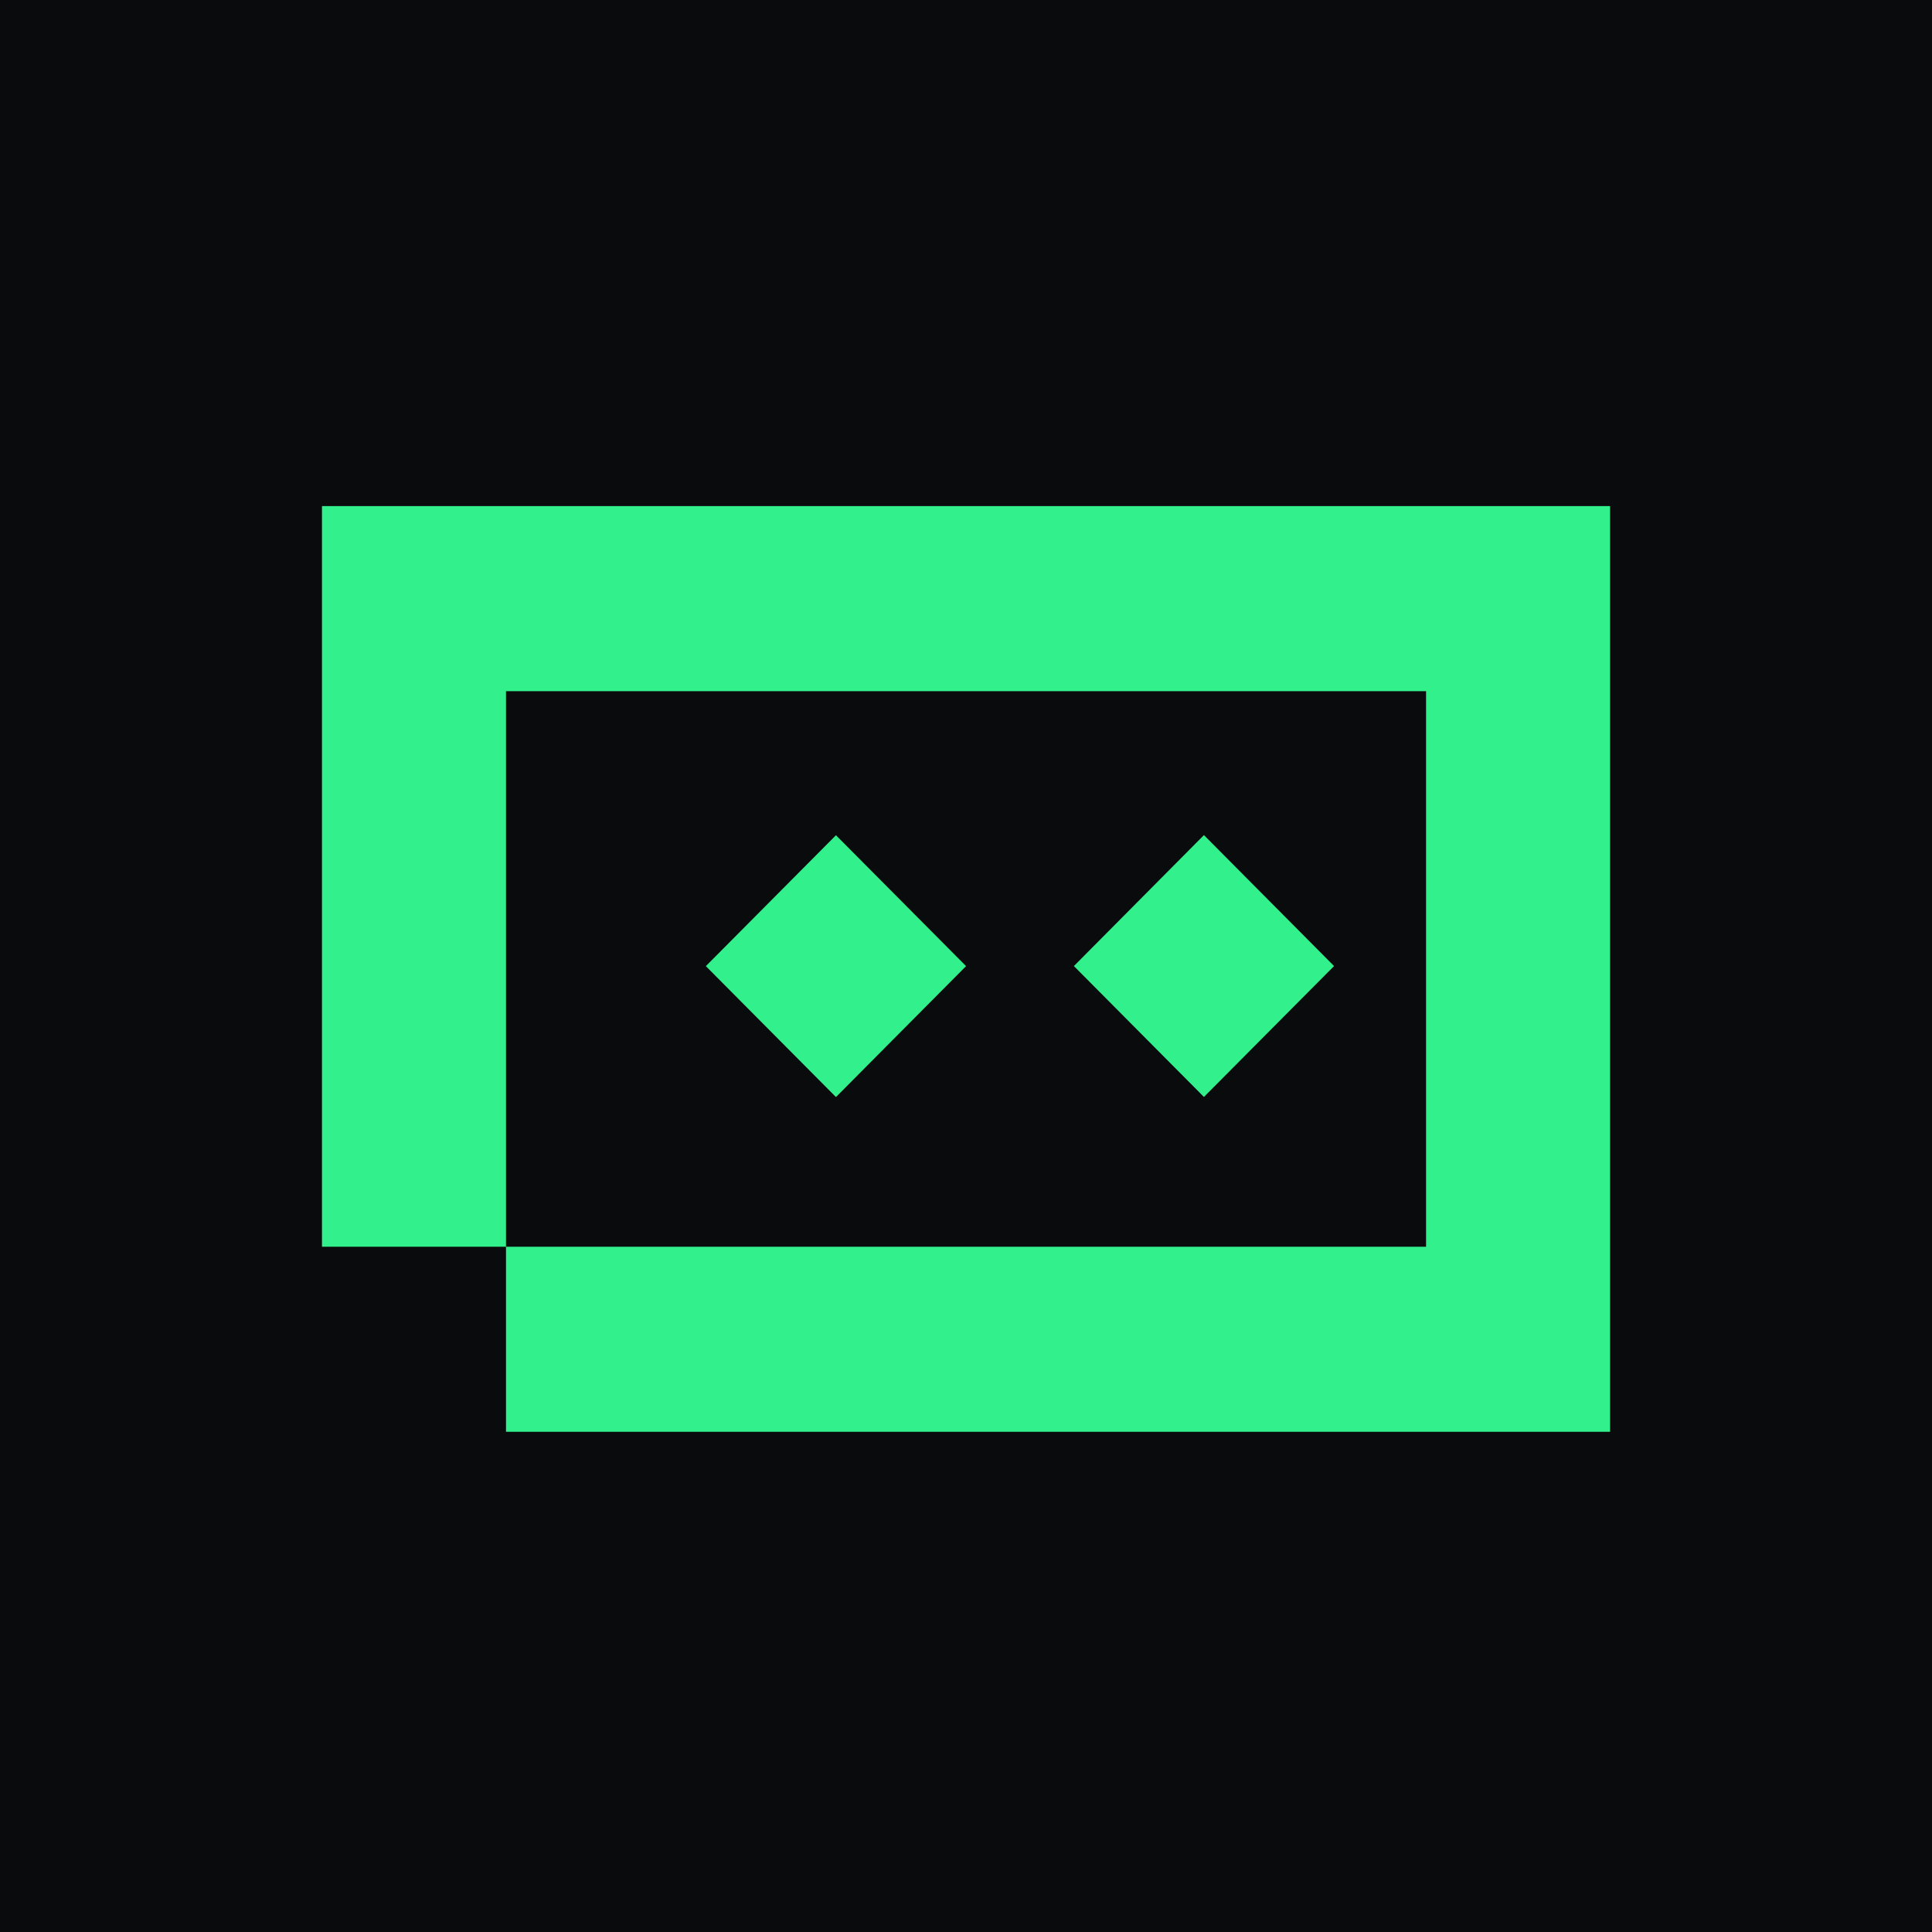
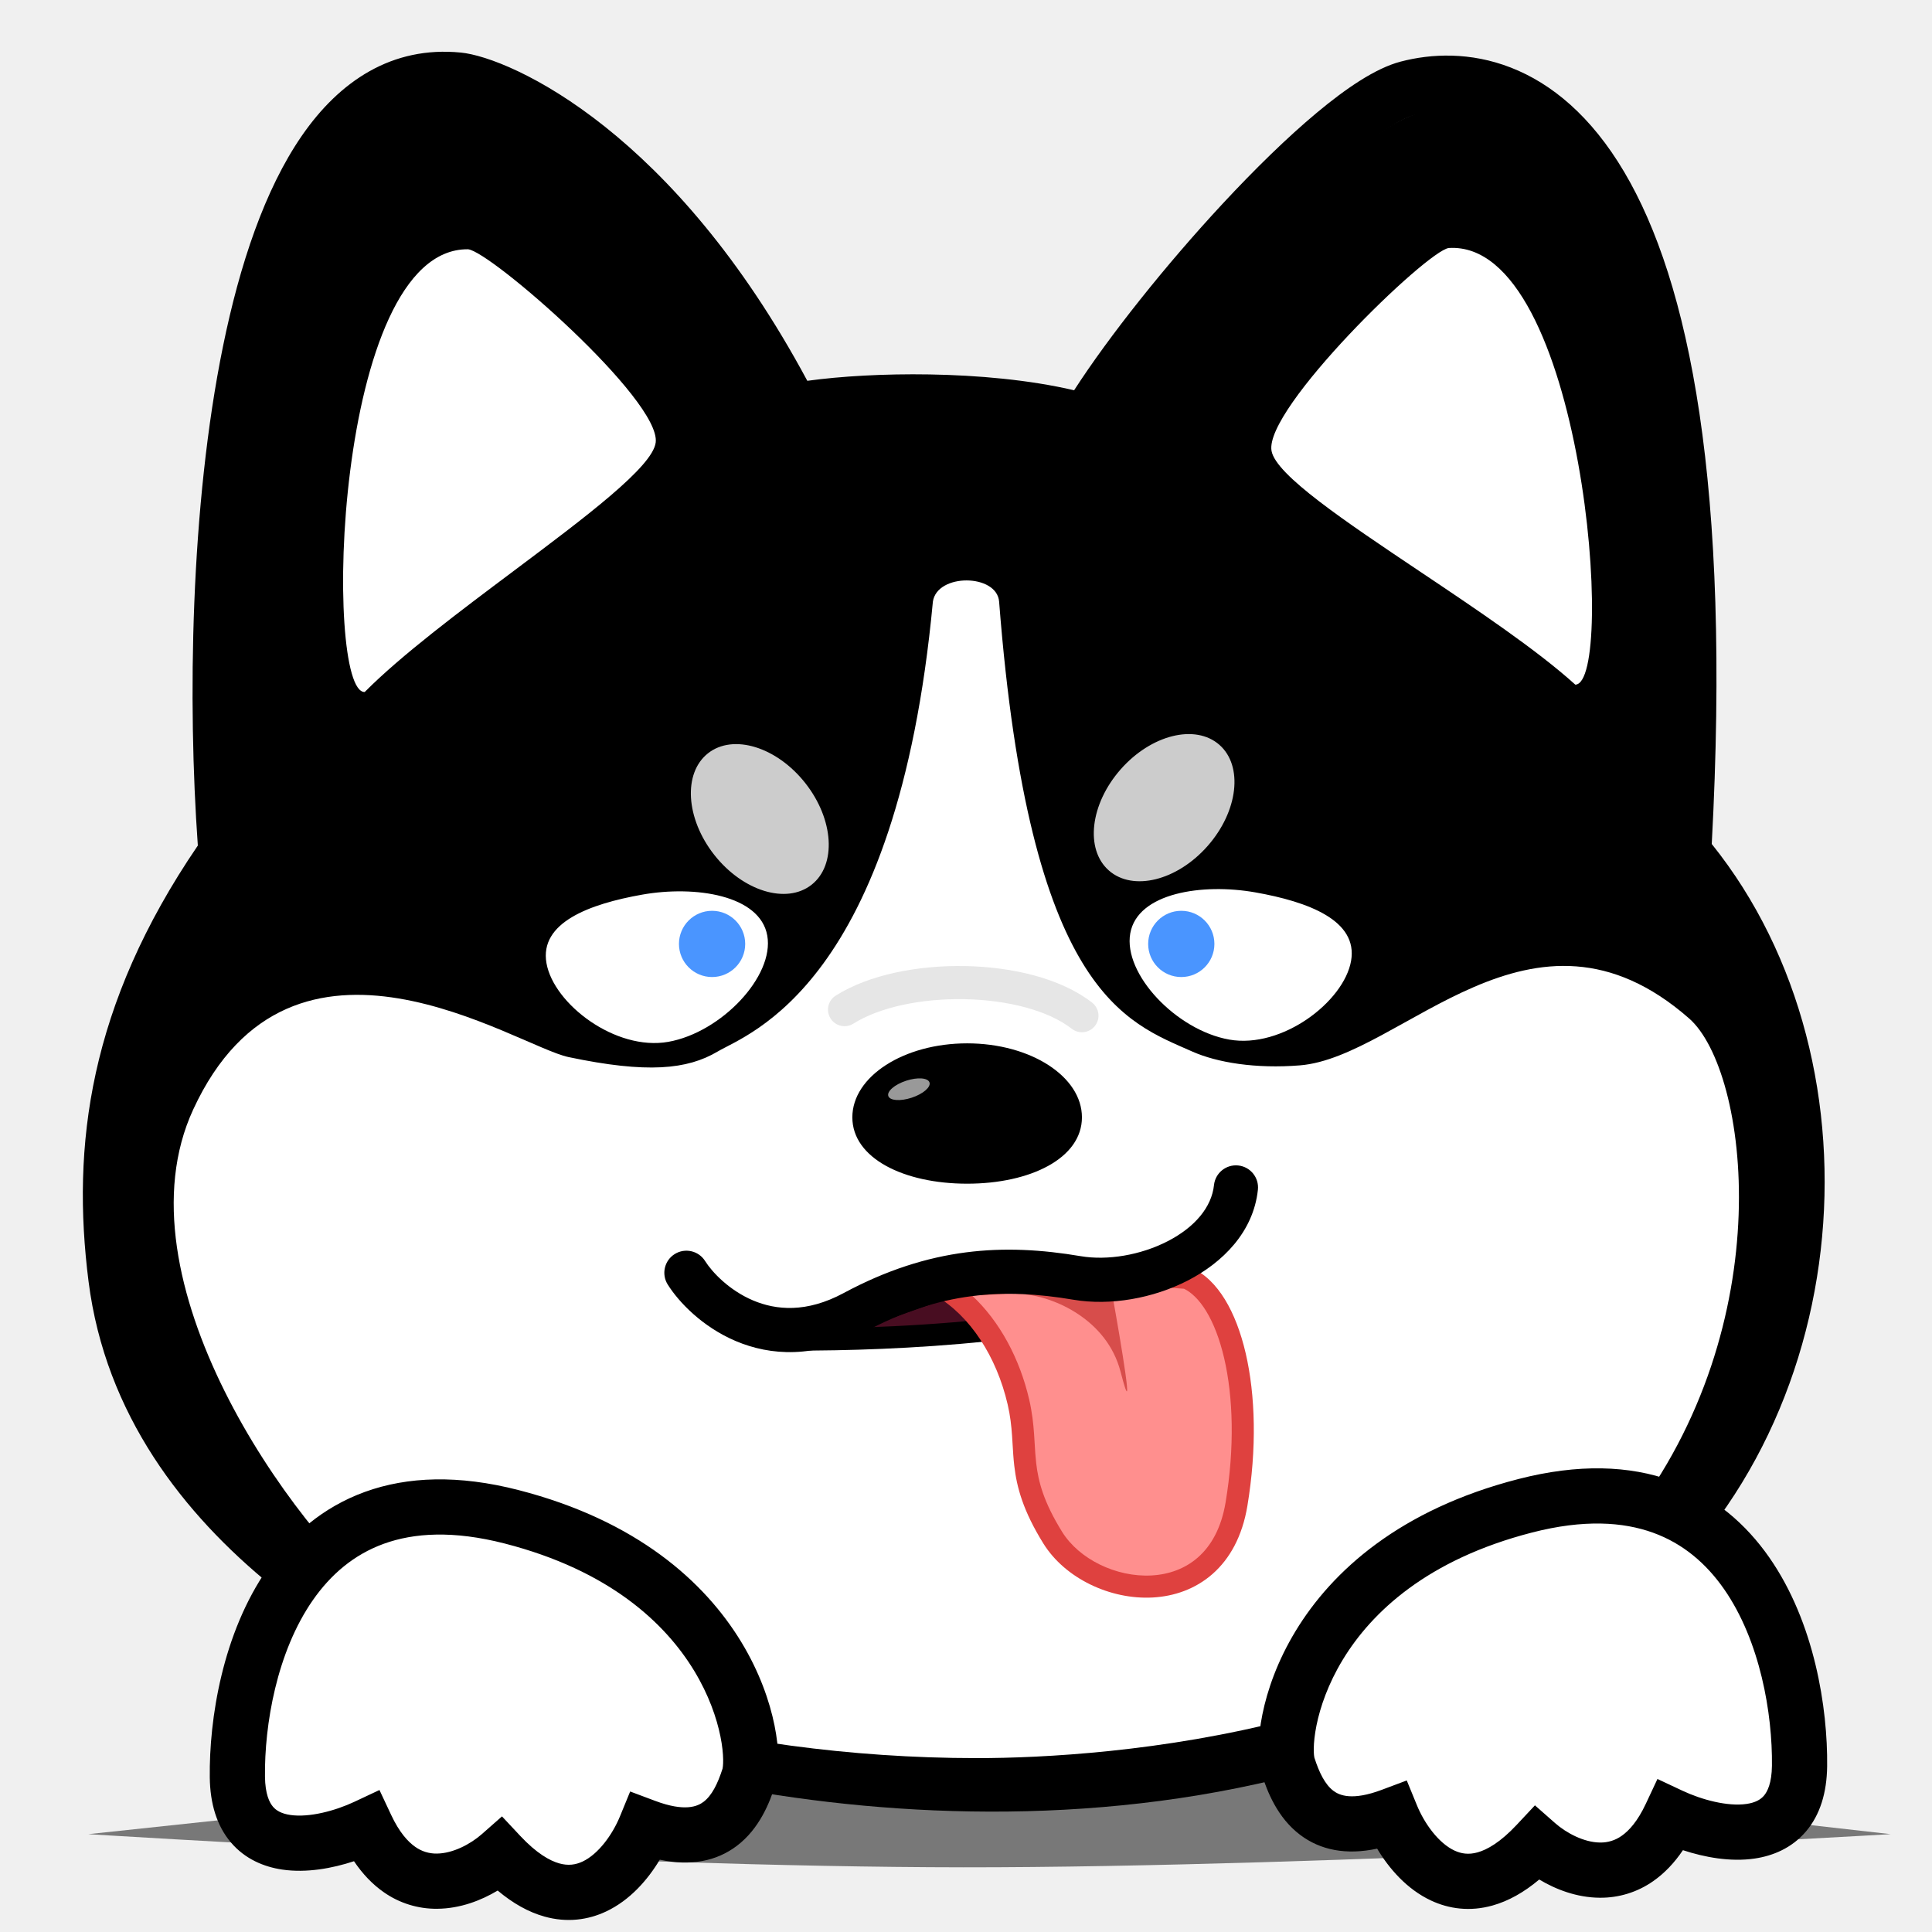
- <svg xmlns="http://www.w3.org/2000/svg" width="32" height="32" viewBox="0 0 32 32" fill="none">
-   <rect width="32" height="32" fill="#0A0B0D" />
-   <path d="M26.668 23.715H8.381V20.65H5.333V8.382H26.668V23.715ZM8.381 20.65H23.62V11.448H8.381V20.65ZM16.001 16.002L13.846 18.171L11.691 16.002L13.846 13.834L16.001 16.002ZM22.096 16.001L19.941 18.169L17.787 16.001L19.941 13.832L22.096 16.001Z" fill="#32F08C" />
+ <svg xmlns="http://www.w3.org/2000/svg" t="1773994948414" class="icon" viewBox="0 0 1024 1024" version="1.1" p-id="1815" width="200" height="200">
+   <path d="M249.622 950.506s156.769-7.835 260.953-8.789c115.759-1.059 300.164 8.789 300.164 8.789l191.318 21.633s-298.897 17.712-491.482 17.578C321.682 989.585 46.811 972.139 46.811 972.139l202.811-21.633z" fill="#000000" opacity=".5" p-id="1816" />
+   <path d="M244.297 52.663c-114.787-11.369-122.988 254.815-111.777 401.382C76.194 534.864 63.122 609.66 71.68 677.303c16.179 127.895 153.834 187.948 218.018 214.168 106.083 43.339 363.046 84.954 545.543-50.568 121.16-89.974 136.353-279.052 45.656-386.858C902.156 77.262 805.759 45.767 751.909 59.977c-38.657 10.202-136.771 118.752-169.691 174.08-47.034-13.751-127.95-13.663-160.914-7.314C351.841 91.297 262.63 54.477 244.297 52.663z" fill="#000000" p-id="1817" />
+   <path d="M146.888 189.285c-17.028 83.28-18.204 187.196-12.478 261.819l0.401 5.214-2.996 4.283c-55.84 79.907-64.29 148.43-55.864 214.862 7.715 60.811 43.394 107.28 86.461 142.348 43.116 35.109 92.529 57.847 125.18 71.15 52.909 21.554 144.662 43.069 246.31 41.937 101.587-1.129 211.658-24.848 302.607-92.201 118.038-87.412 133.029-272.285 44.652-377.043l-3.751-4.447 0.328-5.81c10.933-193.246-11.993-294.558-42.054-345.363-14.798-25.012-31.039-37.315-45.539-42.958-14.634-5.696-28.865-5.143-40.366-2.118-6.557 1.726-17.879 8.572-32.982 21.153-14.52 12.104-30.881 28.072-47.259 45.694-32.867 35.36-64.667 76.127-80.949 103.412l-5.796 9.713-10.86-3.166c-22.51-6.562-51.598-9.576-79.694-10.053-28.063-0.474-53.909 1.6-69.641 4.623l-10.758 2.066-5.009-9.743c-34.965-67.994-73.198-109.752-104.401-134.603-31.741-25.284-55.442-32.519-61.036-33.072-22.733-2.247-41.352 8.426-57.356 31.627-16.346 23.698-28.611 58.892-37.151 100.677z m13.066-117.292c19.983-28.965 47.806-47.733 84.319-44.129 13.332 1.317 42.279 12.139 76.385 39.304 33.093 26.358 71.812 68.667 107.233 134.671 17.633-2.434 40.764-3.789 64.843-3.382 25.401 0.43 52.78 2.832 76.566 8.391 18.602-28.818 48.538-66.396 78.807-98.962 16.893-18.172 34.172-35.094 49.962-48.251 15.211-12.674 30.872-23.447 44.266-26.969 16.293-4.289 36.987-5.199 58.424 3.145 21.565 8.397 42.54 25.638 60.106 55.325 34.327 58.017 56.651 165.171 46.399 356.197 94.691 117.865 77.063 318.303-53.342 414.875-97.435 72.154-214.18 96.771-319.696 97.944-105.449 1.173-201.073-21.039-257.674-44.096-33.599-13.689-86.154-37.727-132.614-75.557-46.51-37.873-88.023-90.513-97.011-161.356-9.087-71.621 0.146-146.286 57.929-230.985-5.413-75.858-3.988-179.855 13.365-264.73 8.844-43.268 22.098-82.964 41.732-111.435z" fill="#000000" p-id="1818" />
+   <path d="M380.343 557.349c16.091-9.535 95.086-35.109 114.103-238.446 2.209-15.158 33.956-14.874 35.109 0 16.091 207.726 67.291 222.843 102.4 238.446 13.166 5.851 33.646 9.21 57.051 7.314 54.126-4.389 122.88-98.011 206.263-24.869 31.451 27.589 49.237 161.751-32.183 266.24-87.771 112.643-276.48 125.806-345.234 125.806-136.116 0-258.926-38.034-311.589-80.457S61.054 677.651 102.4 588.069c52.663-114.103 171.154-33.646 198.949-27.794 41.636 8.765 62.903 6.609 78.994-2.926z" fill="#FFFFFF" p-id="1819" />
+   <path d="M613.481 682.391c-34.257 23.523-144.378 27.809-190.742 27.578l106.929-37.639 83.813 10.062z" fill="#480D21" p-id="1820" />
+   <path d="M529.013 666.358l100.574 12.074-12.794 8.783c-9.494 6.521-23.681 11.393-39.717 15.141-16.188 3.78-34.875 6.545-53.81 8.552-37.879 4.011-77.224 5.029-100.557 4.912l-1.913-11.369 108.216-38.093z m1.311 11.943l-71.7 25.24c19.368-0.664 41.653-1.969 63.412-4.272 18.672-1.978 36.835-4.681 52.379-8.312 6.738-1.574 12.873-3.297 18.286-5.167l-62.376-7.49z" fill="#000000" p-id="1821" />
+   <path d="M539.794 743.131c-6.153-26.627-21.015-49.842-41.007-61.458L608.549 675.84l20.48 1.463c22.999 9.795 36.27 60.355 26.331 119.954-9.939 59.6-76.908 50.802-97.418 17.689-20.512-33.116-12.221-46.159-18.148-71.815z" fill="#FF8F8E" p-id="1822" />
+   <path d="M608.601 669.977l21.82 1.559 0.901 0.383c7.227 3.078 13.192 9.125 17.908 16.817 4.737 7.724 8.438 17.455 11.015 28.543 5.152 22.183 5.96 50.512 0.886 80.94-2.671 16.012-9.277 27.932-18.435 35.992-9.131 8.04-20.389 11.884-31.764 12.499-22.437 1.214-46.457-10.105-57.964-28.684-10.702-17.276-14.049-29.635-15.38-41.109-0.445-3.821-0.67-7.639-0.886-11.317-0.094-1.586-0.184-3.148-0.293-4.669-0.366-5.193-0.93-10.483-2.317-16.483-5.895-25.512-20.015-47.122-38.245-57.716l-16.969-9.86 129.723-6.896z m-0.105 11.726l-93.298 4.959c14.719 13.686 25.302 33.532 30.299 55.153 1.577 6.829 2.2 12.788 2.586 18.292 0.129 1.82 0.231 3.537 0.328 5.202 0.205 3.505 0.398 6.776 0.802 10.258 1.132 9.74 3.894 20.46 13.704 36.299 9.005 14.535 28.722 24.169 47.385 23.16 9.172-0.494 17.803-3.558 24.664-9.596 6.832-6.015 12.326-15.348 14.623-29.134 4.865-29.169 4.005-55.922-0.743-76.367-2.373-10.225-5.682-18.698-9.59-25.07-3.675-5.995-7.692-9.833-11.691-11.794l-19.067-1.36z" fill="#DF413F" p-id="1823" />
+   <path d="M538.331 686.08c1.413-0.17 3.136-0.173 5.091 0h46.109c4.389 24.38 12.581 72.558 4.389 40.96-7.241-27.935-35.597-39.632-50.498-40.96H538.331z" fill="#D74D4B" p-id="1824" />
+   <path d="M512.603 627.381c33.605 0 60.846-13.52 60.846-35.176 0-21.656-27.241-39.21-60.846-39.21-33.602 0-60.843 17.554-60.843 39.21 0 21.656 27.241 35.176 60.843 35.176z m-138.878 40.998a11.7 11.7 0 1 0-19.822 12.443c5.778 9.207 18.254 22.408 36.054 29.962 18.391 7.806 41.972 9.324 68.195-4.775 40.185-21.609 74.1-23.335 110.747-17.133 19.594 3.315 42.3-0.708 60.723-10.202 18.309-9.435 34.719-25.626 37.092-48.081a11.703 11.703 0 1 0-23.277-2.458c-1.229 11.627-10.064 22.276-24.538 29.734-14.359 7.399-31.963 10.319-46.095 7.929-40.644-6.878-80.05-4.974-125.738 19.596-19.655 10.568-35.776 9.017-47.964 3.844-12.78-5.424-21.764-15.105-25.378-20.86z" fill="#000000" p-id="1825" />
+   <path d="M651.53 551.003c-28.028-4.962-56.282-34.743-52.47-56.288 3.815-21.545 38.254-26.697 66.282-21.735 28.025 4.959 54.562 14.819 50.749 36.364-3.815 21.545-36.533 46.621-64.562 41.659z m-297.323 1.194c28.028-4.962 56.282-34.743 52.467-56.288-3.812-21.545-38.251-26.697-66.279-21.738-28.028 4.962-54.565 14.819-50.749 36.367 3.815 21.545 36.533 46.621 64.562 41.659z" fill="#FFFFFF" p-id="1826" />
+   <path d="M492.649 573.715c0.816 2.484-3.408 6.103-9.435 8.09-6.03 1.984-11.58 1.58-12.396-0.901-0.819-2.484 3.406-6.106 9.435-8.09 6.03-1.984 11.58-1.58 12.396 0.901z" fill="#FFFFFF" opacity=".6" p-id="1827" />
+   <path d="M511.304 529.584c-22.958-0.448-45.246 4.28-58.979 12.961a8.777 8.777 0 1 1-9.38-14.839c17.718-11.2 43.856-16.156 68.702-15.673 24.769 0.483 50.571 6.419 67.192 19.377a8.777 8.777 0 0 1-10.796 13.844c-12.332-9.617-33.707-15.222-56.738-15.67z" fill="#000000" opacity=".1" p-id="1828" />
+   <path d="M626.103 517.851a17.554 17.554 0 1 1 0-35.109 17.554 17.554 0 0 1 0 35.109z m-248.686 0a17.554 17.554 0 1 0 0-35.109 17.554 17.554 0 0 0 0 35.109z" fill="#4A95FF" p-id="1829" />
+   <path d="M879.669 957.004c20.594 9.71 61.905 18.467 62.4-24.166 0.617-53.292-24.714-154.299-132.833-126.414-108.123 27.885-119.861 110.923-114.919 126.414 4.944 15.492 15.448 37.18 50.044 24.166 8.444 20.656 34.354 52.303 70.434 13.634 13.801 12.189 46.092 26.522 64.875-13.634z m-679.749 5.851c-20.594 9.71-61.908 18.467-62.4-24.166-0.617-53.292 24.714-154.299 132.833-126.414 108.123 27.885 119.861 110.923 114.919 126.414-4.944 15.492-15.448 37.18-50.044 24.166-8.444 20.656-34.354 52.303-70.434 13.634-13.798 12.189-46.092 26.522-64.875-13.634z" fill="#FFFFFF" p-id="1830" />
+   <path d="M939.166 935.822c0.319-27.408-6.194-66.054-25.424-93.626-9.418-13.502-21.671-24.07-37.56-29.822-15.91-5.761-36.744-7.159-64.094-0.126-55.562 14.286-85.118 42.247-100.399 67.444-7.739 12.759-11.943 25.018-13.921 34.796-0.989 4.895-1.393 9.043-1.442 12.203-0.05 3.177 0.272 4.669 0.307 4.83v0.015c2.586 8.078 5.702 14.31 10.094 17.627 3.133 2.367 9.827 5.413 25.597-0.503l13.289-4.982 5.383 13.131c4.011 9.784 11.495 20.088 19.866 24.011 3.663 1.714 7.598 2.294 12.317 0.968 5.021-1.407 11.998-5.287 20.67-14.553l9.699-10.363 10.65 9.38c6.045 5.325 15.386 10.266 23.886 10.328a19.102 19.102 0 0 0 11.431-3.549c3.856-2.689 8.435-7.671 12.756-16.887l6.217-13.251 13.251 6.226c10.187 4.789 23.991 8.485 34.02 6.998 4.582-0.679 7.376-2.27 9.172-4.377 1.831-2.153 4.128-6.615 4.236-15.919z m-134.363-151.909c31.805-8.177 58.798-7.209 81.341 0.951 22.557 8.169 39.377 23.081 51.592 40.594 24.035 34.453 31.045 79.974 30.685 110.706-0.161 13.953-3.719 25.738-11.217 34.544-7.537 8.85-17.554 12.929-27.156 14.351-12.935 1.916-26.723-0.688-38.061-4.427-4.599 6.832-9.86 12.3-15.746 16.404a48.374 48.374 0 0 1-28.368 8.801c-12.142-0.088-23.289-4.412-32.042-9.655-8.09 6.805-16.334 11.416-24.749 13.777-11.987 3.362-23.119 1.808-32.633-2.648-12.844-6.018-22.285-17.036-28.534-27.487-16.375 3.508-30.056 0.81-40.817-7.314-12.168-9.19-17.505-23.239-20.328-32.06-2.487-7.774-2.142-19.55 0.322-31.756 2.61-12.911 7.996-28.371 17.581-44.175 19.365-31.925 55.387-64.471 118.132-80.606zM140.446 941.673c-0.322-27.408 6.194-66.054 25.424-93.626 9.421-13.502 21.671-24.07 37.56-29.822 15.907-5.761 36.744-7.159 64.094-0.126 55.562 14.286 85.115 42.247 100.399 67.444 7.739 12.759 11.943 25.018 13.918 34.796 0.989 4.895 1.396 9.043 1.445 12.203 0.05 3.177-0.272 4.669-0.307 4.83l-0.003 0.015c-2.583 8.078-5.699 14.31-10.091 17.627-3.133 2.367-9.827 5.413-25.597-0.503l-13.289-4.982-5.383 13.131c-4.011 9.784-11.498 20.088-19.866 24.011-3.666 1.714-7.601 2.294-12.32 0.968-5.018-1.407-11.995-5.287-20.667-14.553l-9.699-10.363-10.65 9.38c-6.045 5.325-15.389 10.266-23.886 10.328a19.09 19.09 0 0 1-11.431-3.549c-3.856-2.689-8.435-7.671-12.756-16.887l-6.22-13.251-13.248 6.226c-10.187 4.789-23.991 8.485-34.02 6.998-4.582-0.679-7.376-2.27-9.172-4.377-1.831-2.153-4.128-6.615-4.236-15.919z m134.363-151.909c-31.803-8.177-58.798-7.209-81.341 0.951-22.557 8.169-39.38 23.081-51.592 40.594-24.035 34.453-31.042 79.974-30.688 110.706 0.164 13.953 3.719 25.738 11.22 34.544 7.537 8.85 17.554 12.929 27.156 14.351 12.932 1.916 26.723-0.688 38.064-4.427 4.596 6.832 9.857 12.3 15.743 16.404a48.362 48.362 0 0 0 28.368 8.801c12.142-0.088 23.289-4.412 32.042-9.655 8.09 6.805 16.334 11.416 24.746 13.777 11.99 3.362 23.122 1.808 32.636-2.648 12.844-6.018 22.282-17.036 28.534-27.487 16.372 3.508 30.056 0.81 40.817-7.314 12.168-9.19 17.505-23.239 20.328-32.06 2.487-7.774 2.142-19.55-0.325-31.756-2.607-12.911-7.993-28.371-17.581-44.175-19.362-31.925-55.384-64.471-118.129-80.606z" fill="#000000" p-id="1831" />
+   <path d="M587.735 461.391c-12.744-11.203-9.962-35.196 6.211-53.59 16.173-18.397 39.614-24.228 52.356-13.025 12.741 11.203 9.959 35.196-6.214 53.59-16.173 18.397-39.611 24.228-52.353 13.025z m-157.585 7.548c13.33-10.495 11.852-34.605-3.3-53.848-15.155-19.245-38.245-26.337-51.574-15.843-13.33 10.497-11.852 34.605 3.3 53.851 15.155 19.245 38.245 26.337 51.574 15.84z" fill="#FFFFFF" opacity=".8" p-id="1832" />
+   <path d="M834.943 362.876c21.94-0.395 4.359-235.824-67.057-231.43-11.7 1.507-97.965 85.15-93.945 107.535 2.294 12.774 38.889 37.291 78.737 63.988 29.991 20.094 61.829 41.425 82.265 59.907z m-641.638 3.894c-21.931 0.767-16.82-235.265 54.728-234.654 11.764 0.889 102.33 79.854 99.501 102.42-1.618 12.876-36.864 39.292-75.246 68.061-28.889 21.653-59.553 44.635-78.983 64.173z" fill="#FFFFFF" p-id="1833" />
</svg>
